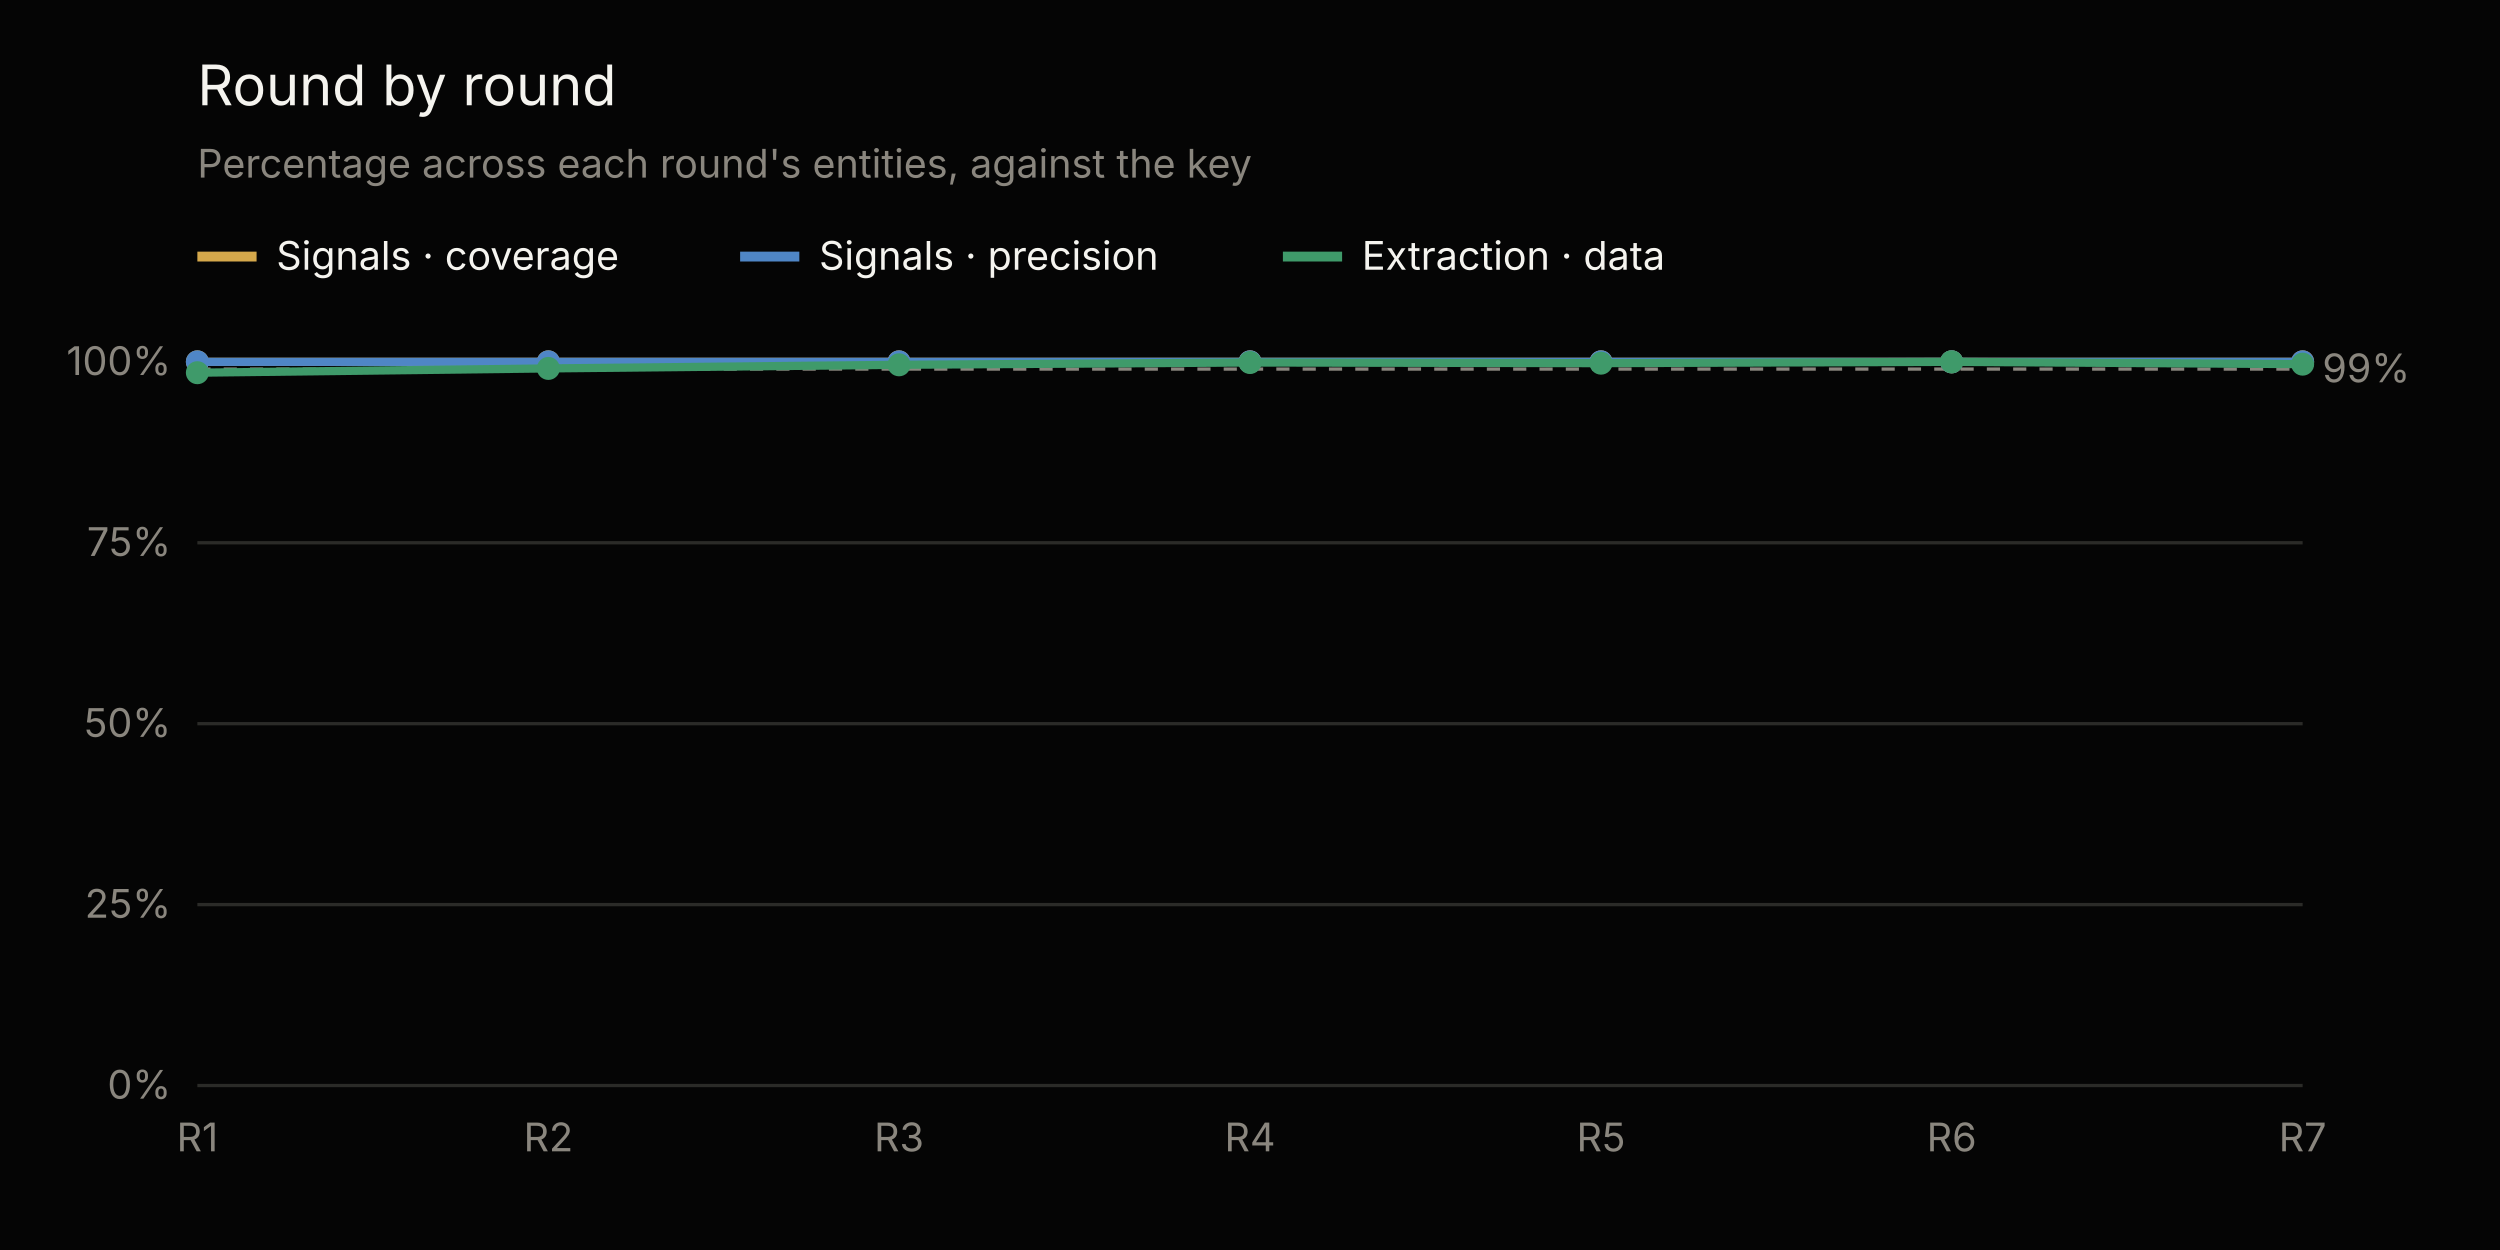
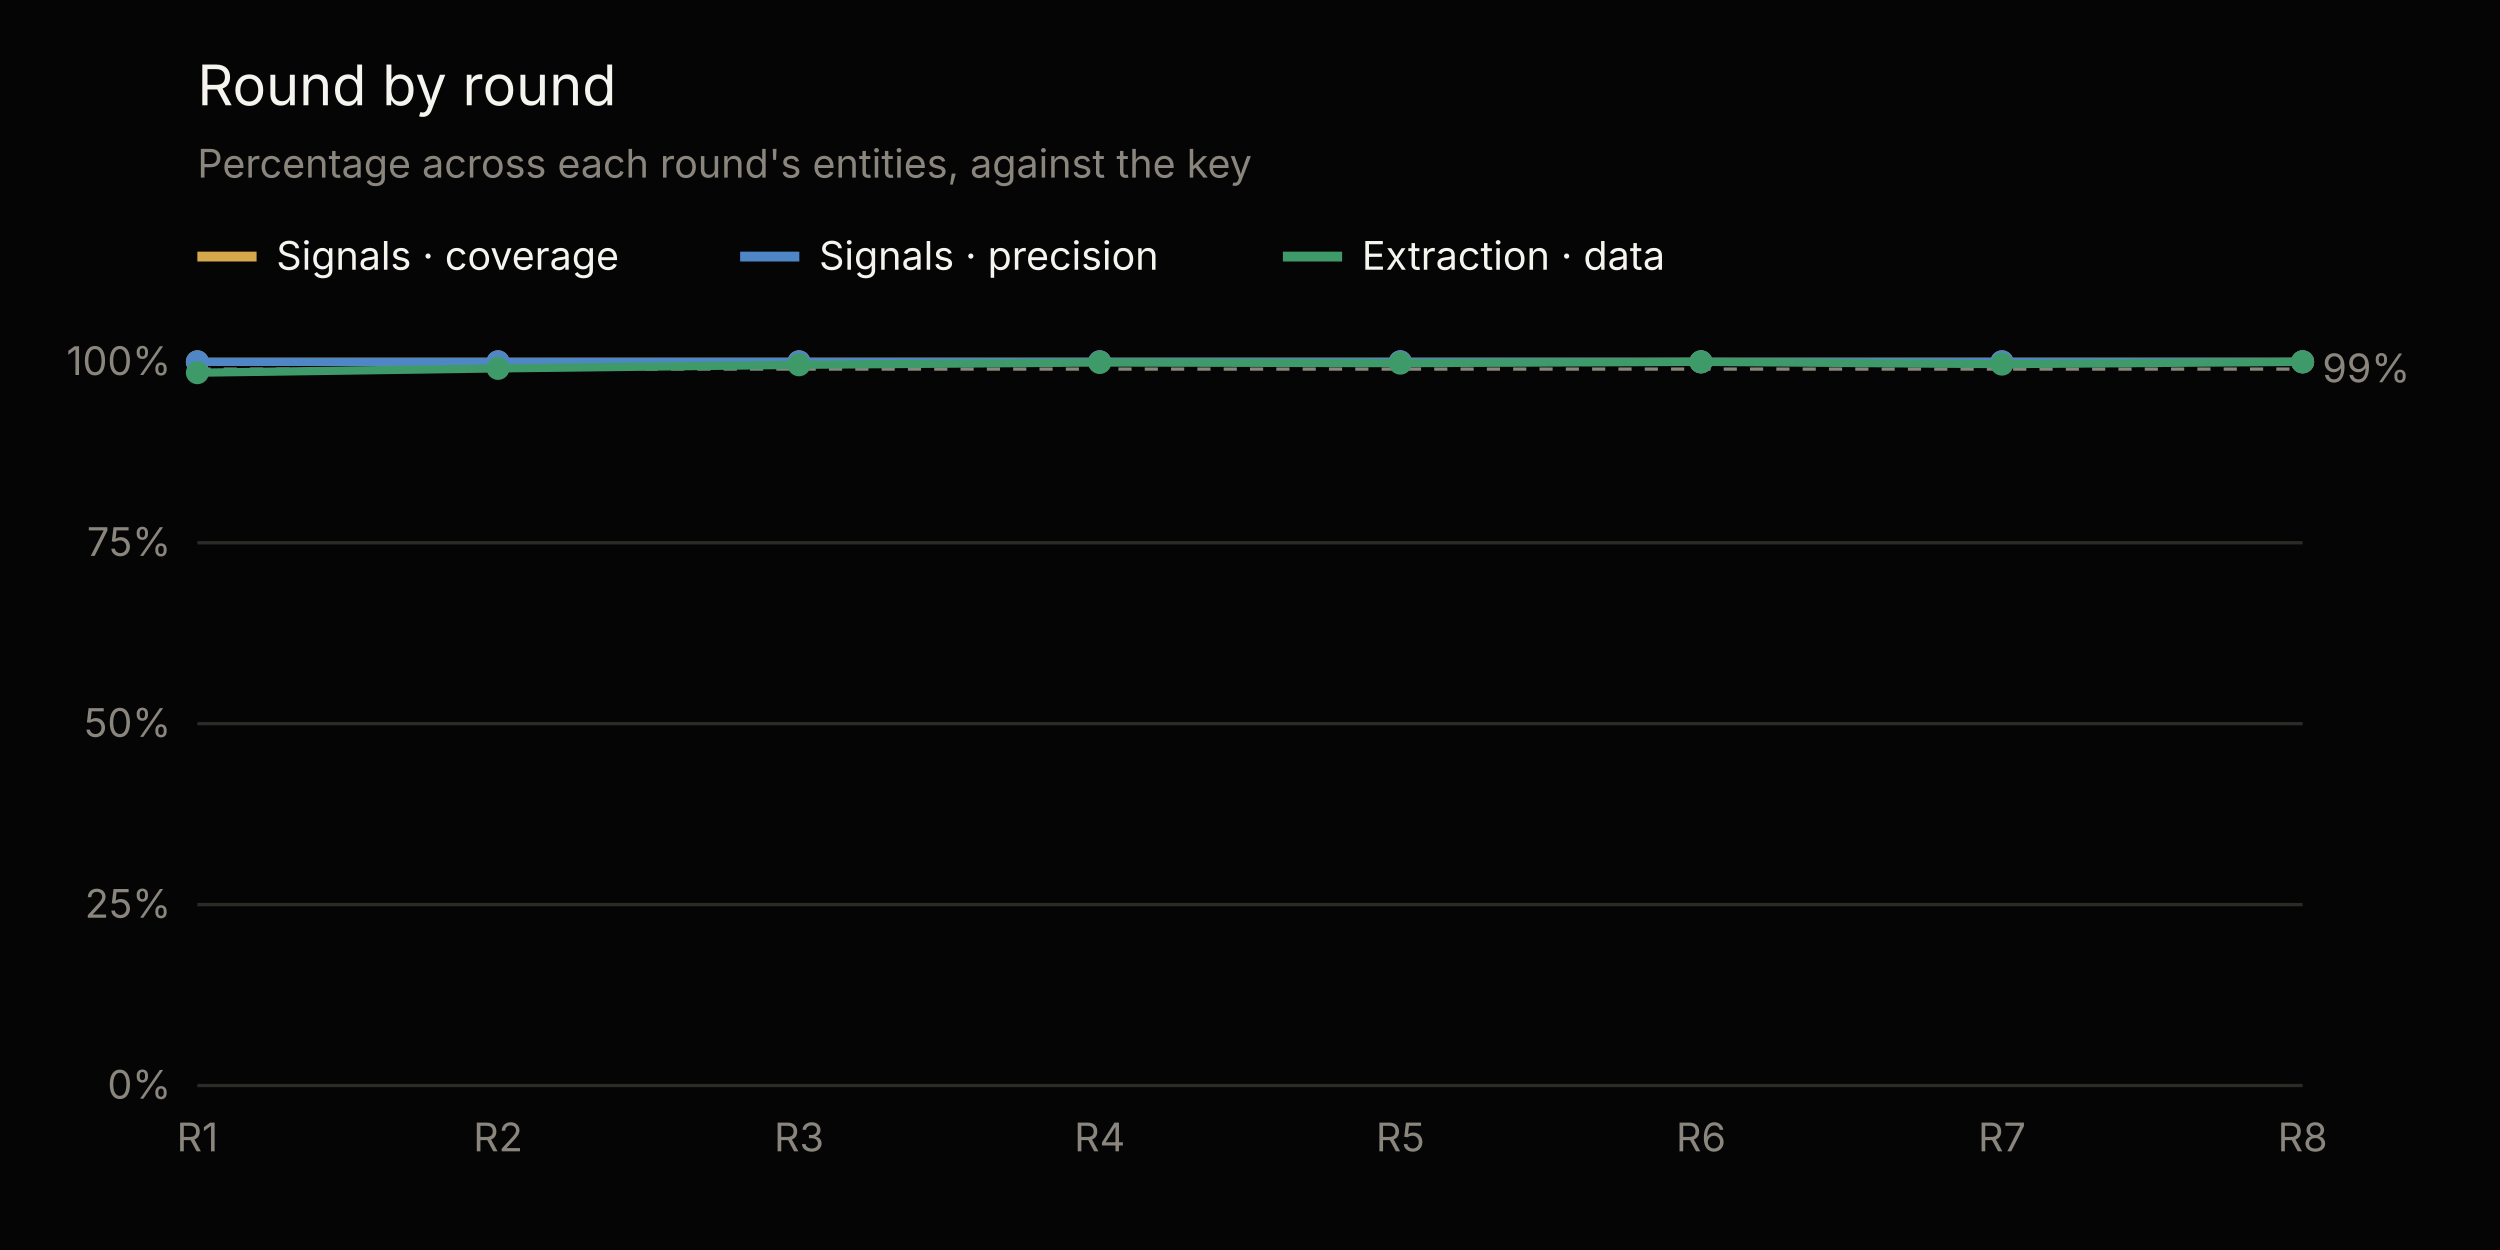
<svg xmlns="http://www.w3.org/2000/svg" viewBox="0 0 760 380" font-family="Inter, Arial, sans-serif" font-size="12">
  <rect width="760" height="380" fill="#050505" />
  <text x="60" y="32" font-size="17" fill="#f5f4ef">Round by round</text>
  <text x="60" y="54" fill="#8a867e">Percentage across each round's entities, against the key</text>
  <line x1="60" x2="78" y1="78" y2="78" stroke="#d5a84b" stroke-width="3" />
  <text x="84" y="82" fill="#f5f4ef">Signals · coverage</text>
  <line x1="225" x2="243" y1="78" y2="78" stroke="#4f86c6" stroke-width="3" />
  <text x="249" y="82" fill="#f5f4ef">Signals · precision</text>
  <line x1="390" x2="408" y1="78" y2="78" stroke="#3f9a6a" stroke-width="3" />
  <text x="414" y="82" fill="#f5f4ef">Extraction · data</text>
  <line x1="60" x2="700" y1="330.0" y2="330.0" stroke="#2b2b28" />
  <text x="52" y="334.0" text-anchor="end" fill="#8a867e">0%</text>
  <line x1="60" x2="700" y1="275.0" y2="275.0" stroke="#2b2b28" />
  <text x="52" y="279.0" text-anchor="end" fill="#8a867e">25%</text>
  <line x1="60" x2="700" y1="220.0" y2="220.0" stroke="#2b2b28" />
  <text x="52" y="224.0" text-anchor="end" fill="#8a867e">50%</text>
  <line x1="60" x2="700" y1="165.0" y2="165.0" stroke="#2b2b28" />
  <text x="52" y="169.0" text-anchor="end" fill="#8a867e">75%</text>
  <line x1="60" x2="700" y1="110.0" y2="110.0" stroke="#2b2b28" />
  <text x="52" y="114.0" text-anchor="end" fill="#8a867e">100%</text>
  <line x1="60" x2="700" y1="112.2" y2="112.2" stroke="#8a867e" stroke-dasharray="4 4" />
  <text x="706" y="116.2" fill="#8a867e">99%</text>
  <text x="60.0" y="350" text-anchor="middle" fill="#8a867e">R1</text>
-   <text x="166.7" y="350" text-anchor="middle" fill="#8a867e">R2</text>
-   <text x="273.3" y="350" text-anchor="middle" fill="#8a867e">R3</text>
-   <text x="380.0" y="350" text-anchor="middle" fill="#8a867e">R4</text>
-   <text x="486.7" y="350" text-anchor="middle" fill="#8a867e">R5</text>
-   <text x="593.3" y="350" text-anchor="middle" fill="#8a867e">R6</text>
-   <text x="700.0" y="350" text-anchor="middle" fill="#8a867e">R7</text>
-   <path d="M60.0,110.0 L166.7,110.0 L273.3,110.0 L380.0,110.0 L486.7,110.0 L593.3,110.0 L700.0,110.0" fill="none" stroke="#d5a84b" stroke-width="2.5" />
+   <text x="151.4" y="350" text-anchor="middle" fill="#8a867e">R2</text>
+   <text x="242.9" y="350" text-anchor="middle" fill="#8a867e">R3</text>
+   <text x="334.3" y="350" text-anchor="middle" fill="#8a867e">R4</text>
+   <text x="425.7" y="350" text-anchor="middle" fill="#8a867e">R5</text>
+   <text x="517.1" y="350" text-anchor="middle" fill="#8a867e">R6</text>
+   <text x="608.6" y="350" text-anchor="middle" fill="#8a867e">R7</text>
+   <text x="700.0" y="350" text-anchor="middle" fill="#8a867e">R8</text>
+   <path d="M60.0,110.0 L151.4,110.0 L242.9,110.0 L334.3,110.0 L425.7,110.0 L517.1,110.0 L608.6,110.0 L700.0,110.0" fill="none" stroke="#d5a84b" stroke-width="2.5" />
  <circle cx="60.0" cy="110.0" r="3.5" fill="#d5a84b" />
-   <circle cx="166.7" cy="110.0" r="3.5" fill="#d5a84b" />
-   <circle cx="273.3" cy="110.0" r="3.5" fill="#d5a84b" />
-   <circle cx="380.0" cy="110.0" r="3.5" fill="#d5a84b" />
-   <circle cx="486.7" cy="110.0" r="3.5" fill="#d5a84b" />
-   <circle cx="593.3" cy="110.0" r="3.5" fill="#d5a84b" />
+   <circle cx="151.4" cy="110.0" r="3.5" fill="#d5a84b" />
+   <circle cx="242.9" cy="110.0" r="3.5" fill="#d5a84b" />
+   <circle cx="334.3" cy="110.0" r="3.5" fill="#d5a84b" />
+   <circle cx="425.7" cy="110.0" r="3.5" fill="#d5a84b" />
+   <circle cx="517.1" cy="110.0" r="3.5" fill="#d5a84b" />
+   <circle cx="608.6" cy="110.0" r="3.5" fill="#d5a84b" />
  <circle cx="700.0" cy="110.0" r="3.5" fill="#d5a84b" />
-   <path d="M60.0,110.0 L166.7,110.0 L273.3,110.0 L380.0,110.0 L486.7,110.0 L593.3,110.0 L700.0,110.0" fill="none" stroke="#4f86c6" stroke-width="2.5" />
+   <path d="M60.0,110.0 L151.4,110.0 L242.9,110.0 L334.3,110.0 L425.7,110.0 L517.1,110.0 L608.6,110.0 L700.0,110.0" fill="none" stroke="#4f86c6" stroke-width="2.5" />
  <circle cx="60.0" cy="110.0" r="3.5" fill="#4f86c6" />
-   <circle cx="166.7" cy="110.0" r="3.5" fill="#4f86c6" />
-   <circle cx="273.3" cy="110.0" r="3.5" fill="#4f86c6" />
-   <circle cx="380.0" cy="110.0" r="3.5" fill="#4f86c6" />
-   <circle cx="486.7" cy="110.0" r="3.5" fill="#4f86c6" />
-   <circle cx="593.3" cy="110.0" r="3.5" fill="#4f86c6" />
+   <circle cx="151.4" cy="110.0" r="3.5" fill="#4f86c6" />
+   <circle cx="242.9" cy="110.0" r="3.5" fill="#4f86c6" />
+   <circle cx="334.3" cy="110.0" r="3.5" fill="#4f86c6" />
+   <circle cx="425.7" cy="110.0" r="3.5" fill="#4f86c6" />
+   <circle cx="517.1" cy="110.0" r="3.5" fill="#4f86c6" />
+   <circle cx="608.6" cy="110.0" r="3.5" fill="#4f86c6" />
  <circle cx="700.0" cy="110.0" r="3.5" fill="#4f86c6" />
-   <path d="M60.0,113.3 L166.7,112.0 L273.3,110.9 L380.0,110.2 L486.7,110.4 L593.3,110.0 L700.0,110.7" fill="none" stroke="#3f9a6a" stroke-width="2.5" />
+   <path d="M60.0,113.3 L151.4,112.0 L242.9,110.9 L334.3,110.2 L425.7,110.4 L517.1,110.0 L608.6,110.7 L700.0,110.0" fill="none" stroke="#3f9a6a" stroke-width="2.5" />
  <circle cx="60.0" cy="113.3" r="3.5" fill="#3f9a6a" />
-   <circle cx="166.7" cy="112.0" r="3.5" fill="#3f9a6a" />
-   <circle cx="273.3" cy="110.9" r="3.5" fill="#3f9a6a" />
-   <circle cx="380.0" cy="110.2" r="3.5" fill="#3f9a6a" />
-   <circle cx="486.7" cy="110.4" r="3.5" fill="#3f9a6a" />
-   <circle cx="593.3" cy="110.0" r="3.5" fill="#3f9a6a" />
-   <circle cx="700.0" cy="110.7" r="3.5" fill="#3f9a6a" />
+   <circle cx="151.4" cy="112.0" r="3.5" fill="#3f9a6a" />
+   <circle cx="242.9" cy="110.9" r="3.5" fill="#3f9a6a" />
+   <circle cx="334.3" cy="110.2" r="3.5" fill="#3f9a6a" />
+   <circle cx="425.7" cy="110.4" r="3.5" fill="#3f9a6a" />
+   <circle cx="517.1" cy="110.0" r="3.5" fill="#3f9a6a" />
+   <circle cx="608.6" cy="110.7" r="3.5" fill="#3f9a6a" />
+   <circle cx="700.0" cy="110.0" r="3.5" fill="#3f9a6a" />
</svg>
